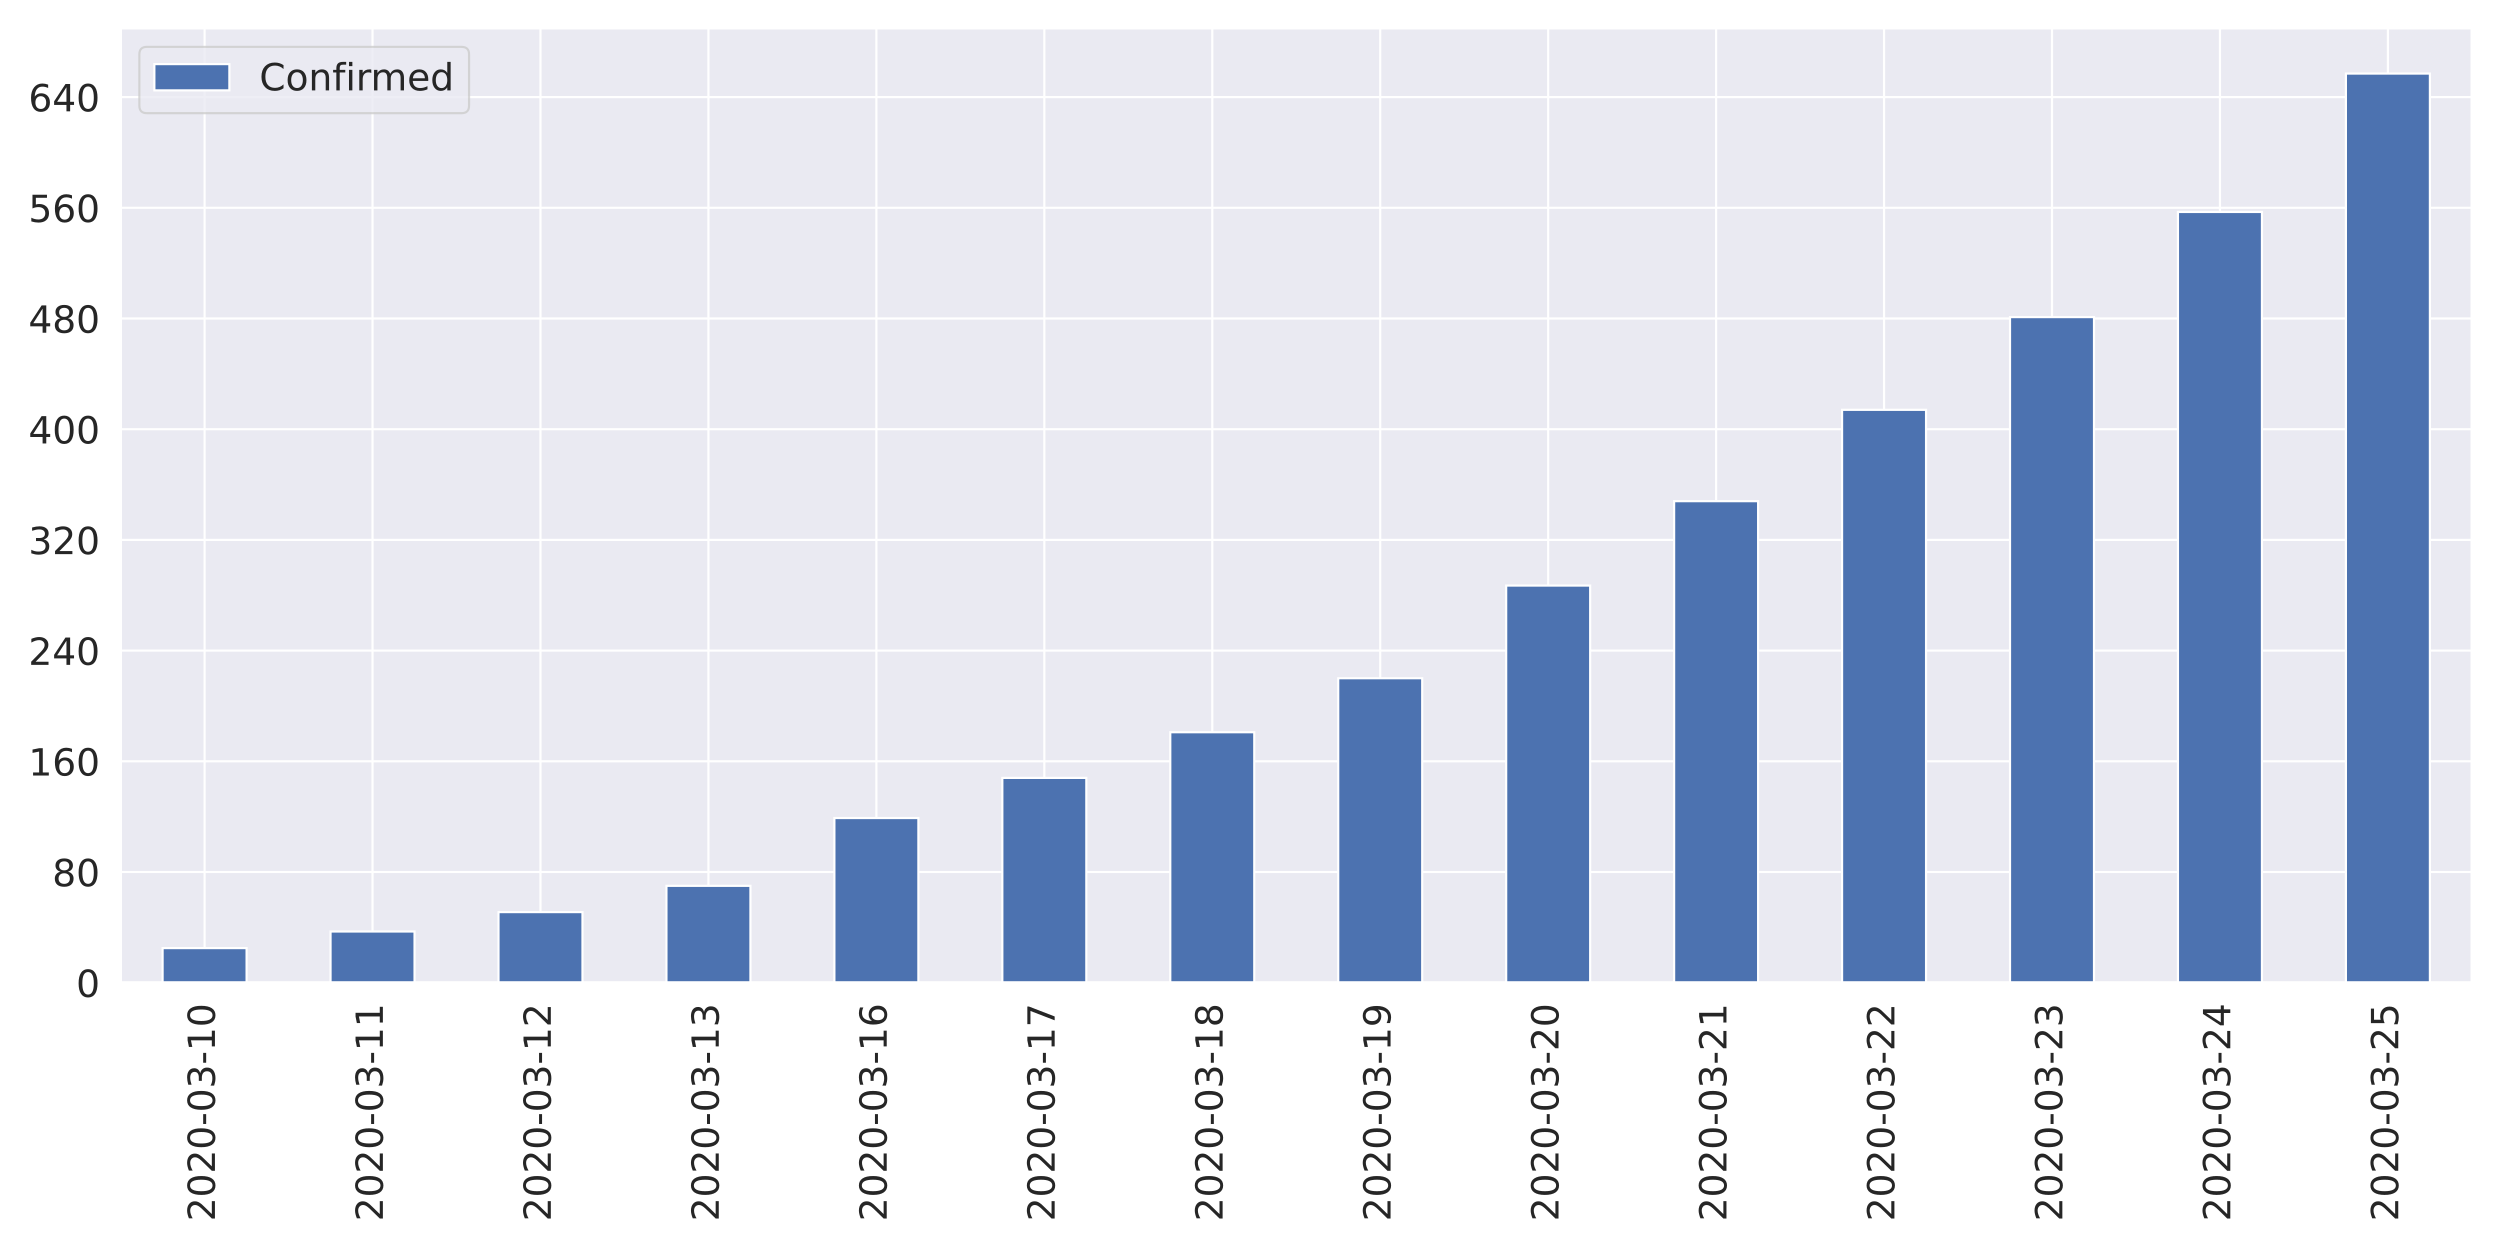
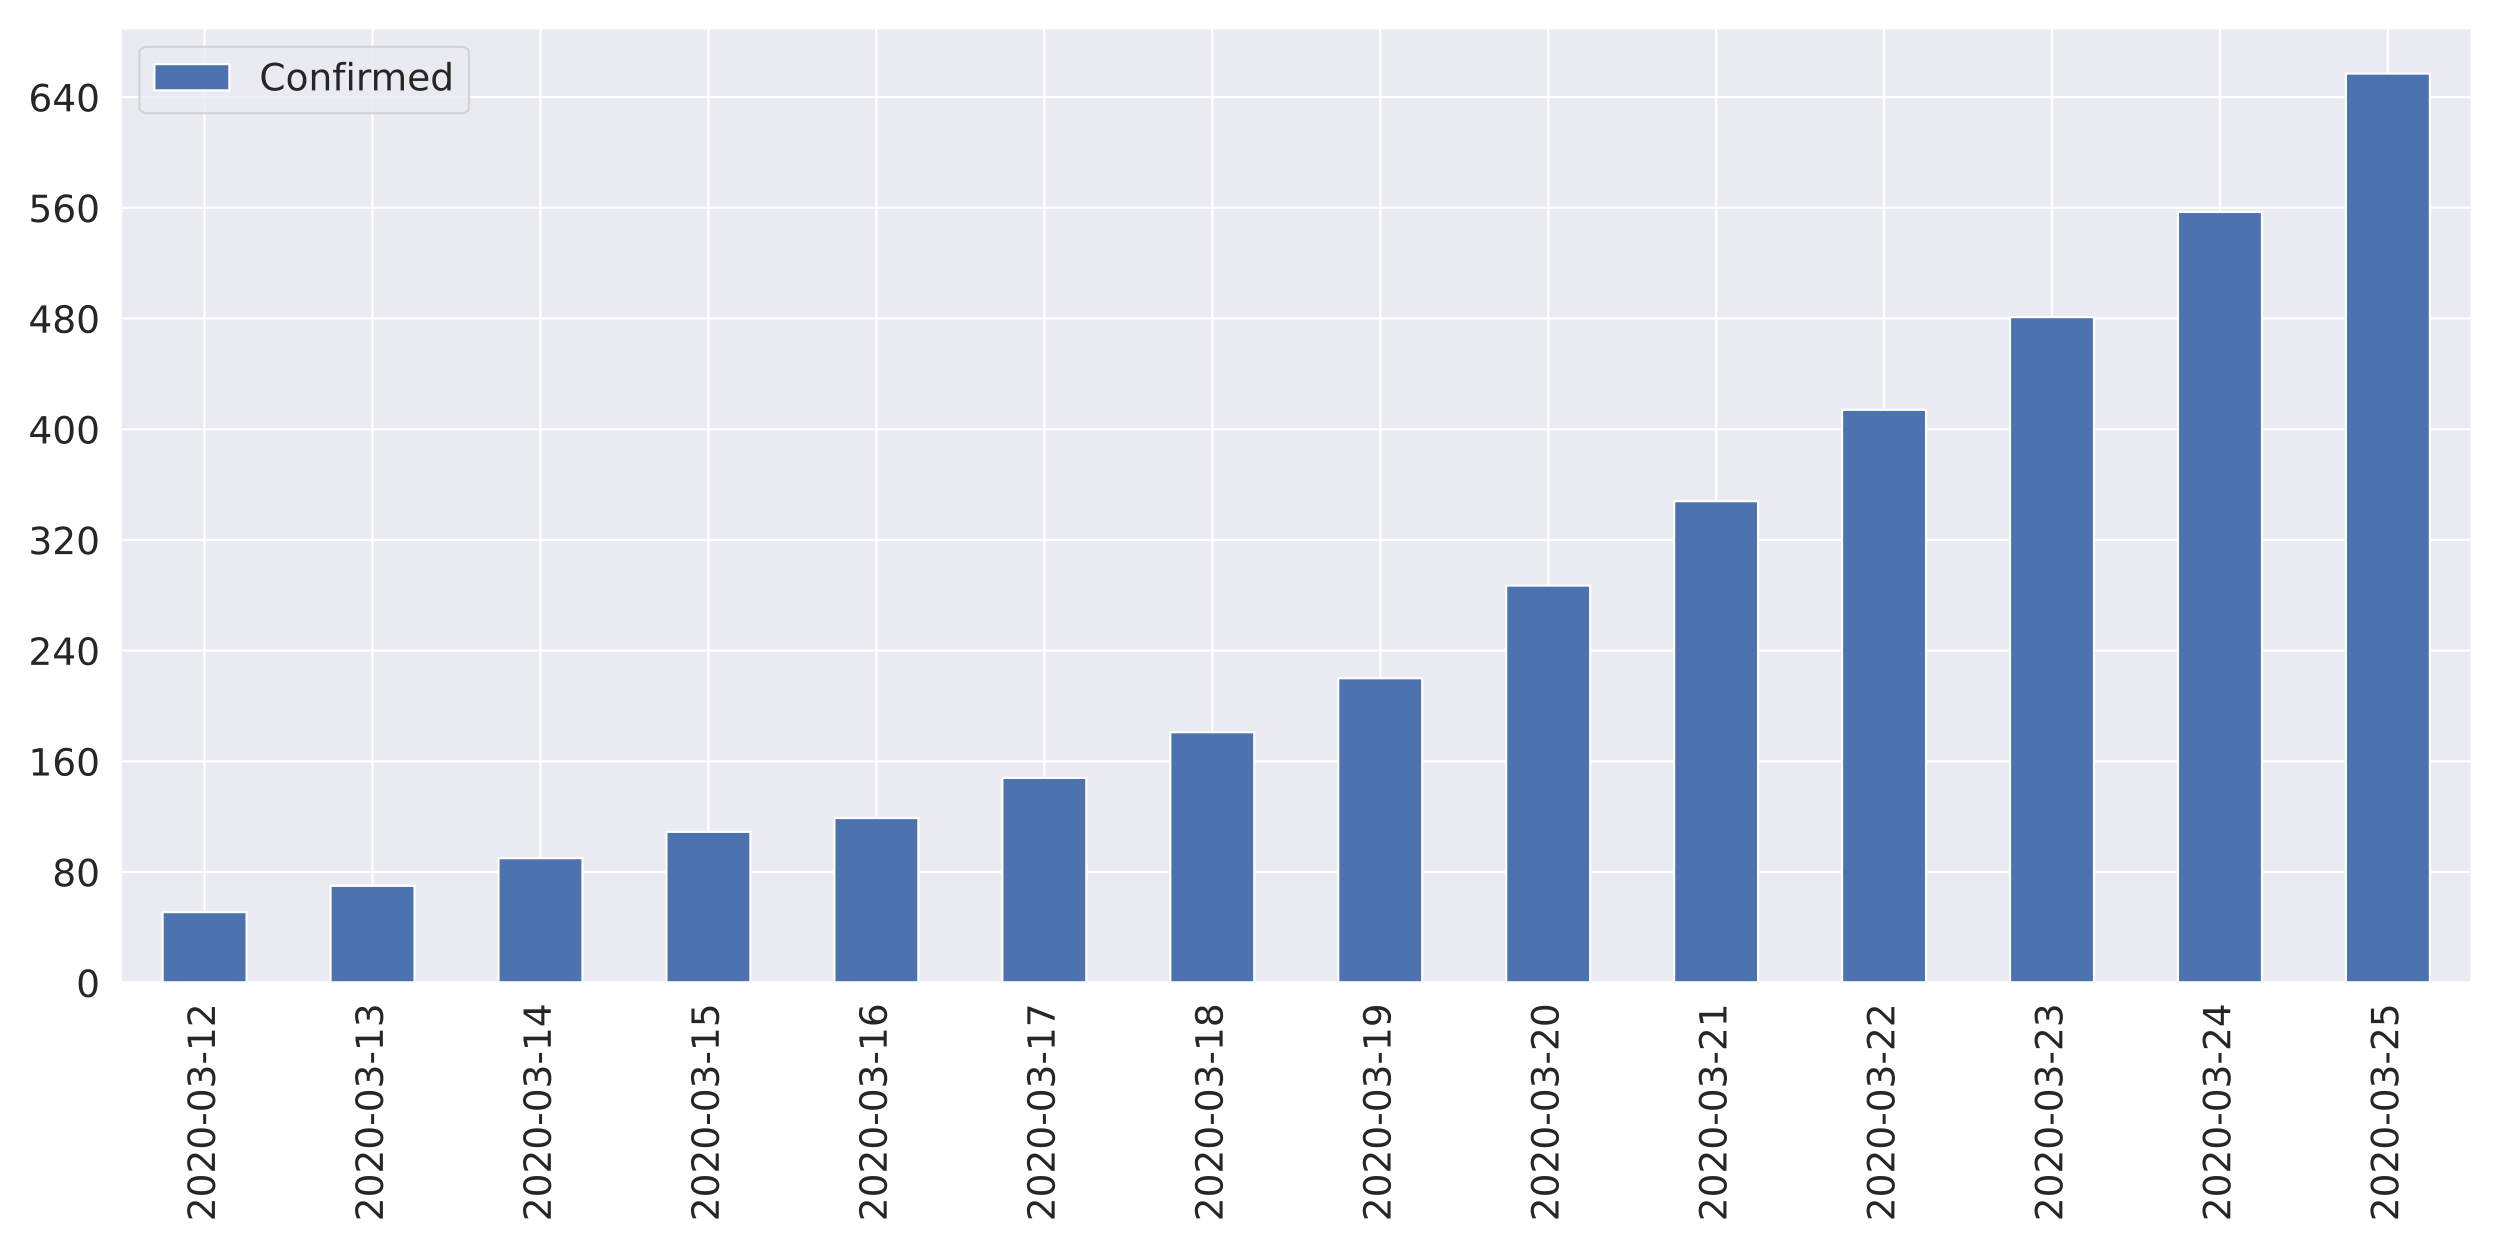
<svg xmlns="http://www.w3.org/2000/svg" xmlns:xlink="http://www.w3.org/1999/xlink" height="576pt" version="1.1" viewBox="0 0 1152 576" width="1152pt">
  <defs>
    <style type="text/css">
*{stroke-linecap:butt;stroke-linejoin:round;}
  </style>
  </defs>
  <g id="figure_1">
    <g id="patch_1">
      <path d="M 0 576  L 1152 576  L 1152 0  L 0 0  z " style="fill:#ffffff;" />
    </g>
    <g id="axes_1">
      <g id="patch_2">
        <path d="M 55.58 452.83  L 1139.04 452.83  L 1139.04 12.96  L 55.58 12.96  z " style="fill:#eaeaf2;" />
      </g>
      <g id="matplotlib.axis_1">
        <g id="xtick_1">
          <g id="line2d_1">
            <path clip-path="url(#p7d0ca9d0f2)" d="M 94.275 452.83  L 94.275 12.96  " style="fill:none;stroke:#ffffff;stroke-linecap:round;" />
          </g>
          <g id="text_1">
            <defs>
              <path d="M 19.188 8.297  L 53.609 8.297  L 53.609 0  L 7.328 0  L 7.328 8.297  Q 12.938 14.109 22.625 23.891  Q 32.328 33.688 34.812 36.531  Q 39.547 41.844 41.422 45.531  Q 43.312 49.219 43.312 52.781  Q 43.312 58.594 39.234 62.25  Q 35.156 65.922 28.609 65.922  Q 23.969 65.922 18.812 64.312  Q 13.672 62.703 7.812 59.422  L 7.812 69.391  Q 13.766 71.781 18.938 73  Q 24.125 74.219 28.422 74.219  Q 39.75 74.219 46.484 68.547  Q 53.219 62.891 53.219 53.422  Q 53.219 48.922 51.531 44.891  Q 49.859 40.875 45.406 35.406  Q 44.188 33.984 37.641 27.219  Q 31.109 20.453 19.188 8.297  z " id="DejaVuSans-50" />
              <path d="M 31.781 66.406  Q 24.172 66.406 20.328 58.906  Q 16.5 51.422 16.5 36.375  Q 16.5 21.391 20.328 13.891  Q 24.172 6.391 31.781 6.391  Q 39.453 6.391 43.281 13.891  Q 47.125 21.391 47.125 36.375  Q 47.125 51.422 43.281 58.906  Q 39.453 66.406 31.781 66.406  z M 31.781 74.219  Q 44.047 74.219 50.516 64.516  Q 56.984 54.828 56.984 36.375  Q 56.984 17.969 50.516 8.266  Q 44.047 -1.422 31.781 -1.422  Q 19.531 -1.422 13.062 8.266  Q 6.594 17.969 6.594 36.375  Q 6.594 54.828 13.062 64.516  Q 19.531 74.219 31.781 74.219  z " id="DejaVuSans-48" />
              <path d="M 4.891 31.391  L 31.203 31.391  L 31.203 23.391  L 4.891 23.391  z " id="DejaVuSans-45" />
              <path d="M 40.578 39.312  Q 47.656 37.797 51.625 33  Q 55.609 28.219 55.609 21.188  Q 55.609 10.406 48.188 4.484  Q 40.766 -1.422 27.094 -1.422  Q 22.516 -1.422 17.656 -0.516  Q 12.797 0.391 7.625 2.203  L 7.625 11.719  Q 11.719 9.328 16.594 8.109  Q 21.484 6.891 26.812 6.891  Q 36.078 6.891 40.938 10.547  Q 45.797 14.203 45.797 21.188  Q 45.797 27.641 41.281 31.266  Q 36.766 34.906 28.719 34.906  L 20.219 34.906  L 20.219 43.016  L 29.109 43.016  Q 36.375 43.016 40.234 45.922  Q 44.094 48.828 44.094 54.297  Q 44.094 59.906 40.109 62.906  Q 36.141 65.922 28.719 65.922  Q 24.656 65.922 20.016 65.031  Q 15.375 64.156 9.812 62.312  L 9.812 71.094  Q 15.438 72.656 20.344 73.438  Q 25.25 74.219 29.594 74.219  Q 40.828 74.219 47.359 69.109  Q 53.906 64.016 53.906 55.328  Q 53.906 49.266 50.438 45.094  Q 46.969 40.922 40.578 39.312  z " id="DejaVuSans-51" />
              <path d="M 12.406 8.297  L 28.516 8.297  L 28.516 63.922  L 10.984 60.406  L 10.984 69.391  L 28.422 72.906  L 38.281 72.906  L 38.281 8.297  L 54.391 8.297  L 54.391 0  L 12.406 0  z " id="DejaVuSans-49" />
            </defs>
            <g style="fill:#262626;" transform="translate(99.0432 562.7538)rotate(-90)scale(0.1728 -0.1728)">
              <use xlink:href="#DejaVuSans-50" />
              <use x="63.623" xlink:href="#DejaVuSans-48" />
              <use x="127.246" xlink:href="#DejaVuSans-50" />
              <use x="190.869" xlink:href="#DejaVuSans-48" />
              <use x="254.492" xlink:href="#DejaVuSans-45" />
              <use x="290.576" xlink:href="#DejaVuSans-48" />
              <use x="354.199" xlink:href="#DejaVuSans-51" />
              <use x="417.822" xlink:href="#DejaVuSans-45" />
              <use x="453.906" xlink:href="#DejaVuSans-49" />
-               <use x="517.529" xlink:href="#DejaVuSans-48" />
+               <use x="517.529" xlink:href="#DejaVuSans-50" />
            </g>
          </g>
        </g>
        <g id="xtick_2">
          <g id="line2d_2">
            <path clip-path="url(#p7d0ca9d0f2)" d="M 171.665 452.83  L 171.665 12.96  " style="fill:none;stroke:#ffffff;stroke-linecap:round;" />
          </g>
          <g id="text_2">
            <g style="fill:#262626;" transform="translate(176.4332 562.7538)rotate(-90)scale(0.1728 -0.1728)">
              <use xlink:href="#DejaVuSans-50" />
              <use x="63.623" xlink:href="#DejaVuSans-48" />
              <use x="127.246" xlink:href="#DejaVuSans-50" />
              <use x="190.869" xlink:href="#DejaVuSans-48" />
              <use x="254.492" xlink:href="#DejaVuSans-45" />
              <use x="290.576" xlink:href="#DejaVuSans-48" />
              <use x="354.199" xlink:href="#DejaVuSans-51" />
              <use x="417.822" xlink:href="#DejaVuSans-45" />
              <use x="453.906" xlink:href="#DejaVuSans-49" />
-               <use x="517.529" xlink:href="#DejaVuSans-49" />
+               <use x="517.529" xlink:href="#DejaVuSans-51" />
            </g>
          </g>
        </g>
        <g id="xtick_3">
          <g id="line2d_3">
            <path clip-path="url(#p7d0ca9d0f2)" d="M 249.055 452.83  L 249.055 12.96  " style="fill:none;stroke:#ffffff;stroke-linecap:round;" />
          </g>
          <g id="text_3">
+             <defs>
+               <path d="M 37.797 64.312  L 12.891 25.391  L 37.797 25.391  z M 35.203 72.906  L 47.609 72.906  L 47.609 25.391  L 58.016 25.391  L 58.016 17.188  L 47.609 17.188  L 47.609 0  L 37.797 0  L 37.797 17.188  L 4.891 17.188  L 4.891 26.703  z " id="DejaVuSans-52" />
+             </defs>
            <g style="fill:#262626;" transform="translate(253.8232 562.7538)rotate(-90)scale(0.1728 -0.1728)">
              <use xlink:href="#DejaVuSans-50" />
              <use x="63.623" xlink:href="#DejaVuSans-48" />
              <use x="127.246" xlink:href="#DejaVuSans-50" />
              <use x="190.869" xlink:href="#DejaVuSans-48" />
              <use x="254.492" xlink:href="#DejaVuSans-45" />
              <use x="290.576" xlink:href="#DejaVuSans-48" />
              <use x="354.199" xlink:href="#DejaVuSans-51" />
              <use x="417.822" xlink:href="#DejaVuSans-45" />
              <use x="453.906" xlink:href="#DejaVuSans-49" />
-               <use x="517.529" xlink:href="#DejaVuSans-50" />
+               <use x="517.529" xlink:href="#DejaVuSans-52" />
            </g>
          </g>
        </g>
        <g id="xtick_4">
          <g id="line2d_4">
            <path clip-path="url(#p7d0ca9d0f2)" d="M 326.445 452.83  L 326.445 12.96  " style="fill:none;stroke:#ffffff;stroke-linecap:round;" />
          </g>
          <g id="text_4">
+             <defs>
+               <path d="M 10.797 72.906  L 49.516 72.906  L 49.516 64.594  L 19.828 64.594  L 19.828 46.734  Q 21.969 47.469 24.109 47.828  Q 26.266 48.188 28.422 48.188  Q 40.625 48.188 47.75 41.5  Q 54.891 34.812 54.891 23.391  Q 54.891 11.625 47.562 5.094  Q 40.234 -1.422 26.906 -1.422  Q 22.312 -1.422 17.547 -0.641  Q 12.797 0.141 7.719 1.703  L 7.719 11.625  Q 12.109 9.234 16.797 8.062  Q 21.484 6.891 26.703 6.891  Q 35.156 6.891 40.078 11.328  Q 45.016 15.766 45.016 23.391  Q 45.016 31 40.078 35.438  Q 35.156 39.891 26.703 39.891  Q 22.75 39.891 18.812 39.016  Q 14.891 38.141 10.797 36.281  z " id="DejaVuSans-53" />
+             </defs>
            <g style="fill:#262626;" transform="translate(331.2132 562.7538)rotate(-90)scale(0.1728 -0.1728)">
              <use xlink:href="#DejaVuSans-50" />
              <use x="63.623" xlink:href="#DejaVuSans-48" />
              <use x="127.246" xlink:href="#DejaVuSans-50" />
              <use x="190.869" xlink:href="#DejaVuSans-48" />
              <use x="254.492" xlink:href="#DejaVuSans-45" />
              <use x="290.576" xlink:href="#DejaVuSans-48" />
              <use x="354.199" xlink:href="#DejaVuSans-51" />
              <use x="417.822" xlink:href="#DejaVuSans-45" />
              <use x="453.906" xlink:href="#DejaVuSans-49" />
-               <use x="517.529" xlink:href="#DejaVuSans-51" />
+               <use x="517.529" xlink:href="#DejaVuSans-53" />
            </g>
          </g>
        </g>
        <g id="xtick_5">
          <g id="line2d_5">
            <path clip-path="url(#p7d0ca9d0f2)" d="M 403.835 452.83  L 403.835 12.96  " style="fill:none;stroke:#ffffff;stroke-linecap:round;" />
          </g>
          <g id="text_5">
            <defs>
              <path d="M 33.016 40.375  Q 26.375 40.375 22.484 35.828  Q 18.609 31.297 18.609 23.391  Q 18.609 15.531 22.484 10.953  Q 26.375 6.391 33.016 6.391  Q 39.656 6.391 43.531 10.953  Q 47.406 15.531 47.406 23.391  Q 47.406 31.297 43.531 35.828  Q 39.656 40.375 33.016 40.375  z M 52.594 71.297  L 52.594 62.312  Q 48.875 64.062 45.094 64.984  Q 41.312 65.922 37.594 65.922  Q 27.828 65.922 22.672 59.328  Q 17.531 52.734 16.797 39.406  Q 19.672 43.656 24.016 45.922  Q 28.375 48.188 33.594 48.188  Q 44.578 48.188 50.953 41.516  Q 57.328 34.859 57.328 23.391  Q 57.328 12.156 50.688 5.359  Q 44.047 -1.422 33.016 -1.422  Q 20.359 -1.422 13.672 8.266  Q 6.984 17.969 6.984 36.375  Q 6.984 53.656 15.188 63.938  Q 23.391 74.219 37.203 74.219  Q 40.922 74.219 44.703 73.484  Q 48.484 72.75 52.594 71.297  z " id="DejaVuSans-54" />
            </defs>
            <g style="fill:#262626;" transform="translate(408.6032 562.7538)rotate(-90)scale(0.1728 -0.1728)">
              <use xlink:href="#DejaVuSans-50" />
              <use x="63.623" xlink:href="#DejaVuSans-48" />
              <use x="127.246" xlink:href="#DejaVuSans-50" />
              <use x="190.869" xlink:href="#DejaVuSans-48" />
              <use x="254.492" xlink:href="#DejaVuSans-45" />
              <use x="290.576" xlink:href="#DejaVuSans-48" />
              <use x="354.199" xlink:href="#DejaVuSans-51" />
              <use x="417.822" xlink:href="#DejaVuSans-45" />
              <use x="453.906" xlink:href="#DejaVuSans-49" />
              <use x="517.529" xlink:href="#DejaVuSans-54" />
            </g>
          </g>
        </g>
        <g id="xtick_6">
          <g id="line2d_6">
            <path clip-path="url(#p7d0ca9d0f2)" d="M 481.225 452.83  L 481.225 12.96  " style="fill:none;stroke:#ffffff;stroke-linecap:round;" />
          </g>
          <g id="text_6">
            <defs>
              <path d="M 8.203 72.906  L 55.078 72.906  L 55.078 68.703  L 28.609 0  L 18.312 0  L 43.219 64.594  L 8.203 64.594  z " id="DejaVuSans-55" />
            </defs>
            <g style="fill:#262626;" transform="translate(485.9932 562.7538)rotate(-90)scale(0.1728 -0.1728)">
              <use xlink:href="#DejaVuSans-50" />
              <use x="63.623" xlink:href="#DejaVuSans-48" />
              <use x="127.246" xlink:href="#DejaVuSans-50" />
              <use x="190.869" xlink:href="#DejaVuSans-48" />
              <use x="254.492" xlink:href="#DejaVuSans-45" />
              <use x="290.576" xlink:href="#DejaVuSans-48" />
              <use x="354.199" xlink:href="#DejaVuSans-51" />
              <use x="417.822" xlink:href="#DejaVuSans-45" />
              <use x="453.906" xlink:href="#DejaVuSans-49" />
              <use x="517.529" xlink:href="#DejaVuSans-55" />
            </g>
          </g>
        </g>
        <g id="xtick_7">
          <g id="line2d_7">
            <path clip-path="url(#p7d0ca9d0f2)" d="M 558.615 452.83  L 558.615 12.96  " style="fill:none;stroke:#ffffff;stroke-linecap:round;" />
          </g>
          <g id="text_7">
            <defs>
              <path d="M 31.781 34.625  Q 24.75 34.625 20.719 30.859  Q 16.703 27.094 16.703 20.516  Q 16.703 13.922 20.719 10.156  Q 24.75 6.391 31.781 6.391  Q 38.812 6.391 42.859 10.172  Q 46.922 13.969 46.922 20.516  Q 46.922 27.094 42.891 30.859  Q 38.875 34.625 31.781 34.625  z M 21.922 38.812  Q 15.578 40.375 12.031 44.719  Q 8.5 49.078 8.5 55.328  Q 8.5 64.062 14.719 69.141  Q 20.953 74.219 31.781 74.219  Q 42.672 74.219 48.875 69.141  Q 55.078 64.062 55.078 55.328  Q 55.078 49.078 51.531 44.719  Q 48 40.375 41.703 38.812  Q 48.828 37.156 52.797 32.312  Q 56.781 27.484 56.781 20.516  Q 56.781 9.906 50.312 4.234  Q 43.844 -1.422 31.781 -1.422  Q 19.734 -1.422 13.25 4.234  Q 6.781 9.906 6.781 20.516  Q 6.781 27.484 10.781 32.312  Q 14.797 37.156 21.922 38.812  z M 18.312 54.391  Q 18.312 48.734 21.844 45.562  Q 25.391 42.391 31.781 42.391  Q 38.141 42.391 41.719 45.562  Q 45.312 48.734 45.312 54.391  Q 45.312 60.062 41.719 63.234  Q 38.141 66.406 31.781 66.406  Q 25.391 66.406 21.844 63.234  Q 18.312 60.062 18.312 54.391  z " id="DejaVuSans-56" />
            </defs>
            <g style="fill:#262626;" transform="translate(563.3832 562.7538)rotate(-90)scale(0.1728 -0.1728)">
              <use xlink:href="#DejaVuSans-50" />
              <use x="63.623" xlink:href="#DejaVuSans-48" />
              <use x="127.246" xlink:href="#DejaVuSans-50" />
              <use x="190.869" xlink:href="#DejaVuSans-48" />
              <use x="254.492" xlink:href="#DejaVuSans-45" />
              <use x="290.576" xlink:href="#DejaVuSans-48" />
              <use x="354.199" xlink:href="#DejaVuSans-51" />
              <use x="417.822" xlink:href="#DejaVuSans-45" />
              <use x="453.906" xlink:href="#DejaVuSans-49" />
              <use x="517.529" xlink:href="#DejaVuSans-56" />
            </g>
          </g>
        </g>
        <g id="xtick_8">
          <g id="line2d_8">
            <path clip-path="url(#p7d0ca9d0f2)" d="M 636.005 452.83  L 636.005 12.96  " style="fill:none;stroke:#ffffff;stroke-linecap:round;" />
          </g>
          <g id="text_8">
            <defs>
              <path d="M 10.984 1.516  L 10.984 10.5  Q 14.703 8.734 18.5 7.812  Q 22.312 6.891 25.984 6.891  Q 35.75 6.891 40.891 13.453  Q 46.047 20.016 46.781 33.406  Q 43.953 29.203 39.594 26.953  Q 35.25 24.703 29.984 24.703  Q 19.047 24.703 12.672 31.312  Q 6.297 37.938 6.297 49.422  Q 6.297 60.641 12.938 67.422  Q 19.578 74.219 30.609 74.219  Q 43.266 74.219 49.922 64.516  Q 56.594 54.828 56.594 36.375  Q 56.594 19.141 48.406 8.859  Q 40.234 -1.422 26.422 -1.422  Q 22.703 -1.422 18.891 -0.688  Q 15.094 0.047 10.984 1.516  z M 30.609 32.422  Q 37.25 32.422 41.125 36.953  Q 45.016 41.5 45.016 49.422  Q 45.016 57.281 41.125 61.844  Q 37.25 66.406 30.609 66.406  Q 23.969 66.406 20.094 61.844  Q 16.219 57.281 16.219 49.422  Q 16.219 41.5 20.094 36.953  Q 23.969 32.422 30.609 32.422  z " id="DejaVuSans-57" />
            </defs>
            <g style="fill:#262626;" transform="translate(640.7732 562.7538)rotate(-90)scale(0.1728 -0.1728)">
              <use xlink:href="#DejaVuSans-50" />
              <use x="63.623" xlink:href="#DejaVuSans-48" />
              <use x="127.246" xlink:href="#DejaVuSans-50" />
              <use x="190.869" xlink:href="#DejaVuSans-48" />
              <use x="254.492" xlink:href="#DejaVuSans-45" />
              <use x="290.576" xlink:href="#DejaVuSans-48" />
              <use x="354.199" xlink:href="#DejaVuSans-51" />
              <use x="417.822" xlink:href="#DejaVuSans-45" />
              <use x="453.906" xlink:href="#DejaVuSans-49" />
              <use x="517.529" xlink:href="#DejaVuSans-57" />
            </g>
          </g>
        </g>
        <g id="xtick_9">
          <g id="line2d_9">
            <path clip-path="url(#p7d0ca9d0f2)" d="M 713.395 452.83  L 713.395 12.96  " style="fill:none;stroke:#ffffff;stroke-linecap:round;" />
          </g>
          <g id="text_9">
            <g style="fill:#262626;" transform="translate(718.1632 562.7538)rotate(-90)scale(0.1728 -0.1728)">
              <use xlink:href="#DejaVuSans-50" />
              <use x="63.623" xlink:href="#DejaVuSans-48" />
              <use x="127.246" xlink:href="#DejaVuSans-50" />
              <use x="190.869" xlink:href="#DejaVuSans-48" />
              <use x="254.492" xlink:href="#DejaVuSans-45" />
              <use x="290.576" xlink:href="#DejaVuSans-48" />
              <use x="354.199" xlink:href="#DejaVuSans-51" />
              <use x="417.822" xlink:href="#DejaVuSans-45" />
              <use x="453.906" xlink:href="#DejaVuSans-50" />
              <use x="517.529" xlink:href="#DejaVuSans-48" />
            </g>
          </g>
        </g>
        <g id="xtick_10">
          <g id="line2d_10">
            <path clip-path="url(#p7d0ca9d0f2)" d="M 790.785 452.83  L 790.785 12.96  " style="fill:none;stroke:#ffffff;stroke-linecap:round;" />
          </g>
          <g id="text_10">
            <g style="fill:#262626;" transform="translate(795.5532 562.7538)rotate(-90)scale(0.1728 -0.1728)">
              <use xlink:href="#DejaVuSans-50" />
              <use x="63.623" xlink:href="#DejaVuSans-48" />
              <use x="127.246" xlink:href="#DejaVuSans-50" />
              <use x="190.869" xlink:href="#DejaVuSans-48" />
              <use x="254.492" xlink:href="#DejaVuSans-45" />
              <use x="290.576" xlink:href="#DejaVuSans-48" />
              <use x="354.199" xlink:href="#DejaVuSans-51" />
              <use x="417.822" xlink:href="#DejaVuSans-45" />
              <use x="453.906" xlink:href="#DejaVuSans-50" />
              <use x="517.529" xlink:href="#DejaVuSans-49" />
            </g>
          </g>
        </g>
        <g id="xtick_11">
          <g id="line2d_11">
            <path clip-path="url(#p7d0ca9d0f2)" d="M 868.175 452.83  L 868.175 12.96  " style="fill:none;stroke:#ffffff;stroke-linecap:round;" />
          </g>
          <g id="text_11">
            <g style="fill:#262626;" transform="translate(872.9432 562.7538)rotate(-90)scale(0.1728 -0.1728)">
              <use xlink:href="#DejaVuSans-50" />
              <use x="63.623" xlink:href="#DejaVuSans-48" />
              <use x="127.246" xlink:href="#DejaVuSans-50" />
              <use x="190.869" xlink:href="#DejaVuSans-48" />
              <use x="254.492" xlink:href="#DejaVuSans-45" />
              <use x="290.576" xlink:href="#DejaVuSans-48" />
              <use x="354.199" xlink:href="#DejaVuSans-51" />
              <use x="417.822" xlink:href="#DejaVuSans-45" />
              <use x="453.906" xlink:href="#DejaVuSans-50" />
              <use x="517.529" xlink:href="#DejaVuSans-50" />
            </g>
          </g>
        </g>
        <g id="xtick_12">
          <g id="line2d_12">
            <path clip-path="url(#p7d0ca9d0f2)" d="M 945.565 452.83  L 945.565 12.96  " style="fill:none;stroke:#ffffff;stroke-linecap:round;" />
          </g>
          <g id="text_12">
            <g style="fill:#262626;" transform="translate(950.3332 562.7538)rotate(-90)scale(0.1728 -0.1728)">
              <use xlink:href="#DejaVuSans-50" />
              <use x="63.623" xlink:href="#DejaVuSans-48" />
              <use x="127.246" xlink:href="#DejaVuSans-50" />
              <use x="190.869" xlink:href="#DejaVuSans-48" />
              <use x="254.492" xlink:href="#DejaVuSans-45" />
              <use x="290.576" xlink:href="#DejaVuSans-48" />
              <use x="354.199" xlink:href="#DejaVuSans-51" />
              <use x="417.822" xlink:href="#DejaVuSans-45" />
              <use x="453.906" xlink:href="#DejaVuSans-50" />
              <use x="517.529" xlink:href="#DejaVuSans-51" />
            </g>
          </g>
        </g>
        <g id="xtick_13">
          <g id="line2d_13">
            <path clip-path="url(#p7d0ca9d0f2)" d="M 1022.955 452.83  L 1022.955 12.96  " style="fill:none;stroke:#ffffff;stroke-linecap:round;" />
          </g>
          <g id="text_13">
-             <defs>
-               <path d="M 37.797 64.312  L 12.891 25.391  L 37.797 25.391  z M 35.203 72.906  L 47.609 72.906  L 47.609 25.391  L 58.016 25.391  L 58.016 17.188  L 47.609 17.188  L 47.609 0  L 37.797 0  L 37.797 17.188  L 4.891 17.188  L 4.891 26.703  z " id="DejaVuSans-52" />
-             </defs>
            <g style="fill:#262626;" transform="translate(1027.723 562.7538)rotate(-90)scale(0.1728 -0.1728)">
              <use xlink:href="#DejaVuSans-50" />
              <use x="63.623" xlink:href="#DejaVuSans-48" />
              <use x="127.246" xlink:href="#DejaVuSans-50" />
              <use x="190.869" xlink:href="#DejaVuSans-48" />
              <use x="254.492" xlink:href="#DejaVuSans-45" />
              <use x="290.576" xlink:href="#DejaVuSans-48" />
              <use x="354.199" xlink:href="#DejaVuSans-51" />
              <use x="417.822" xlink:href="#DejaVuSans-45" />
              <use x="453.906" xlink:href="#DejaVuSans-50" />
              <use x="517.529" xlink:href="#DejaVuSans-52" />
            </g>
          </g>
        </g>
        <g id="xtick_14">
          <g id="line2d_14">
            <path clip-path="url(#p7d0ca9d0f2)" d="M 1100.345 452.83  L 1100.345 12.96  " style="fill:none;stroke:#ffffff;stroke-linecap:round;" />
          </g>
          <g id="text_14">
-             <defs>
-               <path d="M 10.797 72.906  L 49.516 72.906  L 49.516 64.594  L 19.828 64.594  L 19.828 46.734  Q 21.969 47.469 24.109 47.828  Q 26.266 48.188 28.422 48.188  Q 40.625 48.188 47.75 41.5  Q 54.891 34.812 54.891 23.391  Q 54.891 11.625 47.562 5.094  Q 40.234 -1.422 26.906 -1.422  Q 22.312 -1.422 17.547 -0.641  Q 12.797 0.141 7.719 1.703  L 7.719 11.625  Q 12.109 9.234 16.797 8.062  Q 21.484 6.891 26.703 6.891  Q 35.156 6.891 40.078 11.328  Q 45.016 15.766 45.016 23.391  Q 45.016 31 40.078 35.438  Q 35.156 39.891 26.703 39.891  Q 22.75 39.891 18.812 39.016  Q 14.891 38.141 10.797 36.281  z " id="DejaVuSans-53" />
-             </defs>
            <g style="fill:#262626;" transform="translate(1105.113 562.7538)rotate(-90)scale(0.1728 -0.1728)">
              <use xlink:href="#DejaVuSans-50" />
              <use x="63.623" xlink:href="#DejaVuSans-48" />
              <use x="127.246" xlink:href="#DejaVuSans-50" />
              <use x="190.869" xlink:href="#DejaVuSans-48" />
              <use x="254.492" xlink:href="#DejaVuSans-45" />
              <use x="290.576" xlink:href="#DejaVuSans-48" />
              <use x="354.199" xlink:href="#DejaVuSans-51" />
              <use x="417.822" xlink:href="#DejaVuSans-45" />
              <use x="453.906" xlink:href="#DejaVuSans-50" />
              <use x="517.529" xlink:href="#DejaVuSans-53" />
            </g>
          </g>
        </g>
      </g>
      <g id="matplotlib.axis_2">
        <g id="ytick_1">
          <g id="line2d_15">
            <path clip-path="url(#p7d0ca9d0f2)" d="M 55.58 452.83  L 1139.04 452.83  " style="fill:none;stroke:#ffffff;stroke-linecap:round;" />
          </g>
          <g id="text_15">
            <g style="fill:#262626;" transform="translate(35.0856 459.3951)scale(0.1728 -0.1728)">
              <use xlink:href="#DejaVuSans-48" />
            </g>
          </g>
        </g>
        <g id="ytick_2">
          <g id="line2d_16">
            <path clip-path="url(#p7d0ca9d0f2)" d="M 55.58 401.819  L 1139.04 401.819  " style="fill:none;stroke:#ffffff;stroke-linecap:round;" />
          </g>
          <g id="text_16">
            <g style="fill:#262626;" transform="translate(24.0912 408.3845)scale(0.1728 -0.1728)">
              <use xlink:href="#DejaVuSans-56" />
              <use x="63.623" xlink:href="#DejaVuSans-48" />
            </g>
          </g>
        </g>
        <g id="ytick_3">
          <g id="line2d_17">
            <path clip-path="url(#p7d0ca9d0f2)" d="M 55.58 350.809  L 1139.04 350.809  " style="fill:none;stroke:#ffffff;stroke-linecap:round;" />
          </g>
          <g id="text_17">
            <g style="fill:#262626;" transform="translate(13.0968 357.374)scale(0.1728 -0.1728)">
              <use xlink:href="#DejaVuSans-49" />
              <use x="63.623" xlink:href="#DejaVuSans-54" />
              <use x="127.246" xlink:href="#DejaVuSans-48" />
            </g>
          </g>
        </g>
        <g id="ytick_4">
          <g id="line2d_18">
            <path clip-path="url(#p7d0ca9d0f2)" d="M 55.58 299.798  L 1139.04 299.798  " style="fill:none;stroke:#ffffff;stroke-linecap:round;" />
          </g>
          <g id="text_18">
            <g style="fill:#262626;" transform="translate(13.0968 306.3635)scale(0.1728 -0.1728)">
              <use xlink:href="#DejaVuSans-50" />
              <use x="63.623" xlink:href="#DejaVuSans-52" />
              <use x="127.246" xlink:href="#DejaVuSans-48" />
            </g>
          </g>
        </g>
        <g id="ytick_5">
          <g id="line2d_19">
            <path clip-path="url(#p7d0ca9d0f2)" d="M 55.58 248.788  L 1139.04 248.788  " style="fill:none;stroke:#ffffff;stroke-linecap:round;" />
          </g>
          <g id="text_19">
            <g style="fill:#262626;" transform="translate(13.0968 255.353)scale(0.1728 -0.1728)">
              <use xlink:href="#DejaVuSans-51" />
              <use x="63.623" xlink:href="#DejaVuSans-50" />
              <use x="127.246" xlink:href="#DejaVuSans-48" />
            </g>
          </g>
        </g>
        <g id="ytick_6">
          <g id="line2d_20">
            <path clip-path="url(#p7d0ca9d0f2)" d="M 55.58 197.777  L 1139.04 197.777  " style="fill:none;stroke:#ffffff;stroke-linecap:round;" />
          </g>
          <g id="text_20">
            <g style="fill:#262626;" transform="translate(13.0968 204.3425)scale(0.1728 -0.1728)">
              <use xlink:href="#DejaVuSans-52" />
              <use x="63.623" xlink:href="#DejaVuSans-48" />
              <use x="127.246" xlink:href="#DejaVuSans-48" />
            </g>
          </g>
        </g>
        <g id="ytick_7">
          <g id="line2d_21">
            <path clip-path="url(#p7d0ca9d0f2)" d="M 55.58 146.767  L 1139.04 146.767  " style="fill:none;stroke:#ffffff;stroke-linecap:round;" />
          </g>
          <g id="text_21">
            <g style="fill:#262626;" transform="translate(13.0968 153.332)scale(0.1728 -0.1728)">
              <use xlink:href="#DejaVuSans-52" />
              <use x="63.623" xlink:href="#DejaVuSans-56" />
              <use x="127.246" xlink:href="#DejaVuSans-48" />
            </g>
          </g>
        </g>
        <g id="ytick_8">
          <g id="line2d_22">
            <path clip-path="url(#p7d0ca9d0f2)" d="M 55.58 95.756  L 1139.04 95.756  " style="fill:none;stroke:#ffffff;stroke-linecap:round;" />
          </g>
          <g id="text_22">
            <g style="fill:#262626;" transform="translate(13.0968 102.3215)scale(0.1728 -0.1728)">
              <use xlink:href="#DejaVuSans-53" />
              <use x="63.623" xlink:href="#DejaVuSans-54" />
              <use x="127.246" xlink:href="#DejaVuSans-48" />
            </g>
          </g>
        </g>
        <g id="ytick_9">
          <g id="line2d_23">
            <path clip-path="url(#p7d0ca9d0f2)" d="M 55.58 44.746  L 1139.04 44.746  " style="fill:none;stroke:#ffffff;stroke-linecap:round;" />
          </g>
          <g id="text_23">
            <g style="fill:#262626;" transform="translate(13.0968 51.31097)scale(0.1728 -0.1728)">
              <use xlink:href="#DejaVuSans-54" />
              <use x="63.623" xlink:href="#DejaVuSans-52" />
              <use x="127.246" xlink:href="#DejaVuSans-48" />
            </g>
          </g>
        </g>
      </g>
      <g id="patch_3">
-         <path clip-path="url(#p7d0ca9d0f2)" d="M 74.927 452.83  L 113.623 452.83  L 113.623 436.889  L 74.927 436.889  z " style="fill:#4c72b0;stroke:#ffffff;stroke-linejoin:miter;" />
+         <path clip-path="url(#p7d0ca9d0f2)" d="M 74.927 452.83  L 113.623 452.83  L 113.623 420.311  L 74.927 420.311  z " style="fill:#4c72b0;stroke:#ffffff;stroke-linejoin:miter;" />
      </g>
      <g id="patch_4">
-         <path clip-path="url(#p7d0ca9d0f2)" d="M 152.317 452.83  L 191.012 452.83  L 191.012 429.238  L 152.317 429.238  z " style="fill:#4c72b0;stroke:#ffffff;stroke-linejoin:miter;" />
+         <path clip-path="url(#p7d0ca9d0f2)" d="M 152.317 452.83  L 191.012 452.83  L 191.012 408.196  L 152.317 408.196  z " style="fill:#4c72b0;stroke:#ffffff;stroke-linejoin:miter;" />
      </g>
      <g id="patch_5">
-         <path clip-path="url(#p7d0ca9d0f2)" d="M 229.708 452.83  L 268.402 452.83  L 268.402 420.311  L 229.708 420.311  z " style="fill:#4c72b0;stroke:#ffffff;stroke-linejoin:miter;" />
+         <path clip-path="url(#p7d0ca9d0f2)" d="M 229.708 452.83  L 268.402 452.83  L 268.402 395.443  L 229.708 395.443  z " style="fill:#4c72b0;stroke:#ffffff;stroke-linejoin:miter;" />
      </g>
      <g id="patch_6">
-         <path clip-path="url(#p7d0ca9d0f2)" d="M 307.098 452.83  L 345.793 452.83  L 345.793 408.196  L 307.098 408.196  z " style="fill:#4c72b0;stroke:#ffffff;stroke-linejoin:miter;" />
+         <path clip-path="url(#p7d0ca9d0f2)" d="M 307.098 452.83  L 345.793 452.83  L 345.793 383.328  L 307.098 383.328  z " style="fill:#4c72b0;stroke:#ffffff;stroke-linejoin:miter;" />
      </g>
      <g id="patch_7">
        <path clip-path="url(#p7d0ca9d0f2)" d="M 384.488 452.83  L 423.183 452.83  L 423.183 376.952  L 384.488 376.952  z " style="fill:#4c72b0;stroke:#ffffff;stroke-linejoin:miter;" />
      </g>
      <g id="patch_8">
        <path clip-path="url(#p7d0ca9d0f2)" d="M 461.877 452.83  L 500.572 452.83  L 500.572 358.461  L 461.877 358.461  z " style="fill:#4c72b0;stroke:#ffffff;stroke-linejoin:miter;" />
      </g>
      <g id="patch_9">
        <path clip-path="url(#p7d0ca9d0f2)" d="M 539.268 452.83  L 577.962 452.83  L 577.962 337.419  L 539.268 337.419  z " style="fill:#4c72b0;stroke:#ffffff;stroke-linejoin:miter;" />
      </g>
      <g id="patch_10">
        <path clip-path="url(#p7d0ca9d0f2)" d="M 616.658 452.83  L 655.352 452.83  L 655.352 312.551  L 616.658 312.551  z " style="fill:#4c72b0;stroke:#ffffff;stroke-linejoin:miter;" />
      </g>
      <g id="patch_11">
        <path clip-path="url(#p7d0ca9d0f2)" d="M 694.048 452.83  L 732.742 452.83  L 732.742 269.83  L 694.048 269.83  z " style="fill:#4c72b0;stroke:#ffffff;stroke-linejoin:miter;" />
      </g>
      <g id="patch_12">
        <path clip-path="url(#p7d0ca9d0f2)" d="M 771.438 452.83  L 810.133 452.83  L 810.133 230.934  L 771.438 230.934  z " style="fill:#4c72b0;stroke:#ffffff;stroke-linejoin:miter;" />
      </g>
      <g id="patch_13">
        <path clip-path="url(#p7d0ca9d0f2)" d="M 848.827 452.83  L 887.523 452.83  L 887.523 188.851  L 848.827 188.851  z " style="fill:#4c72b0;stroke:#ffffff;stroke-linejoin:miter;" />
      </g>
      <g id="patch_14">
        <path clip-path="url(#p7d0ca9d0f2)" d="M 926.217 452.83  L 964.913 452.83  L 964.913 146.129  L 926.217 146.129  z " style="fill:#4c72b0;stroke:#ffffff;stroke-linejoin:miter;" />
      </g>
      <g id="patch_15">
        <path clip-path="url(#p7d0ca9d0f2)" d="M 1003.607 452.83  L 1042.303 452.83  L 1042.303 97.669  L 1003.607 97.669  z " style="fill:#4c72b0;stroke:#ffffff;stroke-linejoin:miter;" />
      </g>
      <g id="patch_16">
        <path clip-path="url(#p7d0ca9d0f2)" d="M 1080.997 452.83  L 1119.693 452.83  L 1119.693 33.906  L 1080.997 33.906  z " style="fill:#4c72b0;stroke:#ffffff;stroke-linejoin:miter;" />
      </g>
      <g id="patch_17">
        <path d="M 55.58 452.83  L 55.58 12.96  " style="fill:none;stroke:#ffffff;stroke-linecap:square;stroke-linejoin:miter;stroke-width:1.25;" />
      </g>
      <g id="patch_18">
        <path d="M 1139.04 452.83  L 1139.04 12.96  " style="fill:none;stroke:#ffffff;stroke-linecap:square;stroke-linejoin:miter;stroke-width:1.25;" />
      </g>
      <g id="patch_19">
        <path d="M 55.58 452.83  L 1139.04 452.83  " style="fill:none;stroke:#ffffff;stroke-linecap:square;stroke-linejoin:miter;stroke-width:1.25;" />
      </g>
      <g id="patch_20">
        <path d="M 55.58 12.96  L 1139.04 12.96  " style="fill:none;stroke:#ffffff;stroke-linecap:square;stroke-linejoin:miter;stroke-width:1.25;" />
      </g>
      <g id="legend_1">
        <g id="patch_21">
          <path d="M 67.676 52.148  L 212.682 52.148  Q 216.138 52.148 216.138 48.692  L 216.138 25.056  Q 216.138 21.6 212.682 21.6  L 67.676 21.6  Q 64.22 21.6 64.22 25.056  L 64.22 48.692  Q 64.22 52.148 67.676 52.148  z " style="fill:#eaeaf2;opacity:0.8;stroke:#cccccc;stroke-linejoin:miter;" />
        </g>
        <g id="patch_22">
          <path d="M 71.132 41.642  L 105.692 41.642  L 105.692 29.546  L 71.132 29.546  z " style="fill:#4c72b0;stroke:#ffffff;stroke-linejoin:miter;" />
        </g>
        <g id="text_24">
          <defs>
            <path d="M 64.406 67.281  L 64.406 56.891  Q 59.422 61.531 53.781 63.812  Q 48.141 66.109 41.797 66.109  Q 29.297 66.109 22.656 58.469  Q 16.016 50.828 16.016 36.375  Q 16.016 21.969 22.656 14.328  Q 29.297 6.688 41.797 6.688  Q 48.141 6.688 53.781 8.984  Q 59.422 11.281 64.406 15.922  L 64.406 5.609  Q 59.234 2.094 53.438 0.328  Q 47.656 -1.422 41.219 -1.422  Q 24.656 -1.422 15.125 8.703  Q 5.609 18.844 5.609 36.375  Q 5.609 53.953 15.125 64.078  Q 24.656 74.219 41.219 74.219  Q 47.75 74.219 53.531 72.484  Q 59.328 70.75 64.406 67.281  z " id="DejaVuSans-67" />
            <path d="M 30.609 48.391  Q 23.391 48.391 19.188 42.75  Q 14.984 37.109 14.984 27.297  Q 14.984 17.484 19.156 11.844  Q 23.344 6.203 30.609 6.203  Q 37.797 6.203 41.984 11.859  Q 46.188 17.531 46.188 27.297  Q 46.188 37.016 41.984 42.703  Q 37.797 48.391 30.609 48.391  z M 30.609 56  Q 42.328 56 49.016 48.375  Q 55.719 40.766 55.719 27.297  Q 55.719 13.875 49.016 6.219  Q 42.328 -1.422 30.609 -1.422  Q 18.844 -1.422 12.172 6.219  Q 5.516 13.875 5.516 27.297  Q 5.516 40.766 12.172 48.375  Q 18.844 56 30.609 56  z " id="DejaVuSans-111" />
            <path d="M 54.891 33.016  L 54.891 0  L 45.906 0  L 45.906 32.719  Q 45.906 40.484 42.875 44.328  Q 39.844 48.188 33.797 48.188  Q 26.516 48.188 22.312 43.547  Q 18.109 38.922 18.109 30.906  L 18.109 0  L 9.078 0  L 9.078 54.688  L 18.109 54.688  L 18.109 46.188  Q 21.344 51.125 25.703 53.562  Q 30.078 56 35.797 56  Q 45.219 56 50.047 50.172  Q 54.891 44.344 54.891 33.016  z " id="DejaVuSans-110" />
            <path d="M 37.109 75.984  L 37.109 68.5  L 28.516 68.5  Q 23.688 68.5 21.797 66.547  Q 19.922 64.594 19.922 59.516  L 19.922 54.688  L 34.719 54.688  L 34.719 47.703  L 19.922 47.703  L 19.922 0  L 10.891 0  L 10.891 47.703  L 2.297 47.703  L 2.297 54.688  L 10.891 54.688  L 10.891 58.5  Q 10.891 67.625 15.141 71.797  Q 19.391 75.984 28.609 75.984  z " id="DejaVuSans-102" />
            <path d="M 9.422 54.688  L 18.406 54.688  L 18.406 0  L 9.422 0  z M 9.422 75.984  L 18.406 75.984  L 18.406 64.594  L 9.422 64.594  z " id="DejaVuSans-105" />
            <path d="M 41.109 46.297  Q 39.594 47.172 37.812 47.578  Q 36.031 48 33.891 48  Q 26.266 48 22.188 43.047  Q 18.109 38.094 18.109 28.812  L 18.109 0  L 9.078 0  L 9.078 54.688  L 18.109 54.688  L 18.109 46.188  Q 20.953 51.172 25.484 53.578  Q 30.031 56 36.531 56  Q 37.453 56 38.578 55.875  Q 39.703 55.766 41.062 55.516  z " id="DejaVuSans-114" />
            <path d="M 52 44.188  Q 55.375 50.25 60.062 53.125  Q 64.75 56 71.094 56  Q 79.641 56 84.281 50.016  Q 88.922 44.047 88.922 33.016  L 88.922 0  L 79.891 0  L 79.891 32.719  Q 79.891 40.578 77.094 44.375  Q 74.312 48.188 68.609 48.188  Q 61.625 48.188 57.562 43.547  Q 53.516 38.922 53.516 30.906  L 53.516 0  L 44.484 0  L 44.484 32.719  Q 44.484 40.625 41.703 44.406  Q 38.922 48.188 33.109 48.188  Q 26.219 48.188 22.156 43.531  Q 18.109 38.875 18.109 30.906  L 18.109 0  L 9.078 0  L 9.078 54.688  L 18.109 54.688  L 18.109 46.188  Q 21.188 51.219 25.484 53.609  Q 29.781 56 35.688 56  Q 41.656 56 45.828 52.969  Q 50 49.953 52 44.188  z " id="DejaVuSans-109" />
            <path d="M 56.203 29.594  L 56.203 25.203  L 14.891 25.203  Q 15.484 15.922 20.484 11.062  Q 25.484 6.203 34.422 6.203  Q 39.594 6.203 44.453 7.469  Q 49.312 8.734 54.109 11.281  L 54.109 2.781  Q 49.266 0.734 44.188 -0.344  Q 39.109 -1.422 33.891 -1.422  Q 20.797 -1.422 13.156 6.188  Q 5.516 13.812 5.516 26.812  Q 5.516 40.234 12.766 48.109  Q 20.016 56 32.328 56  Q 43.359 56 49.781 48.891  Q 56.203 41.797 56.203 29.594  z M 47.219 32.234  Q 47.125 39.594 43.094 43.984  Q 39.062 48.391 32.422 48.391  Q 24.906 48.391 20.391 44.141  Q 15.875 39.891 15.188 32.172  z " id="DejaVuSans-101" />
            <path d="M 45.406 46.391  L 45.406 75.984  L 54.391 75.984  L 54.391 0  L 45.406 0  L 45.406 8.203  Q 42.578 3.328 38.25 0.953  Q 33.938 -1.422 27.875 -1.422  Q 17.969 -1.422 11.734 6.484  Q 5.516 14.406 5.516 27.297  Q 5.516 40.188 11.734 48.094  Q 17.969 56 27.875 56  Q 33.938 56 38.25 53.625  Q 42.578 51.266 45.406 46.391  z M 14.797 27.297  Q 14.797 17.391 18.875 11.75  Q 22.953 6.109 30.078 6.109  Q 37.203 6.109 41.297 11.75  Q 45.406 17.391 45.406 27.297  Q 45.406 37.203 41.297 42.844  Q 37.203 48.484 30.078 48.484  Q 22.953 48.484 18.875 42.844  Q 14.797 37.203 14.797 27.297  z " id="DejaVuSans-100" />
          </defs>
          <g style="fill:#262626;" transform="translate(119.516 41.6421)scale(0.1728 -0.1728)">
            <use xlink:href="#DejaVuSans-67" />
            <use x="69.824" xlink:href="#DejaVuSans-111" />
            <use x="131.006" xlink:href="#DejaVuSans-110" />
            <use x="194.385" xlink:href="#DejaVuSans-102" />
            <use x="229.59" xlink:href="#DejaVuSans-105" />
            <use x="257.373" xlink:href="#DejaVuSans-114" />
            <use x="296.736" xlink:href="#DejaVuSans-109" />
            <use x="394.148" xlink:href="#DejaVuSans-101" />
            <use x="455.672" xlink:href="#DejaVuSans-100" />
          </g>
        </g>
      </g>
    </g>
  </g>
  <defs>
    <clipPath id="p7d0ca9d0f2">
      <rect height="439.87" width="1083.46" x="55.58" y="12.96" />
    </clipPath>
  </defs>
</svg>
